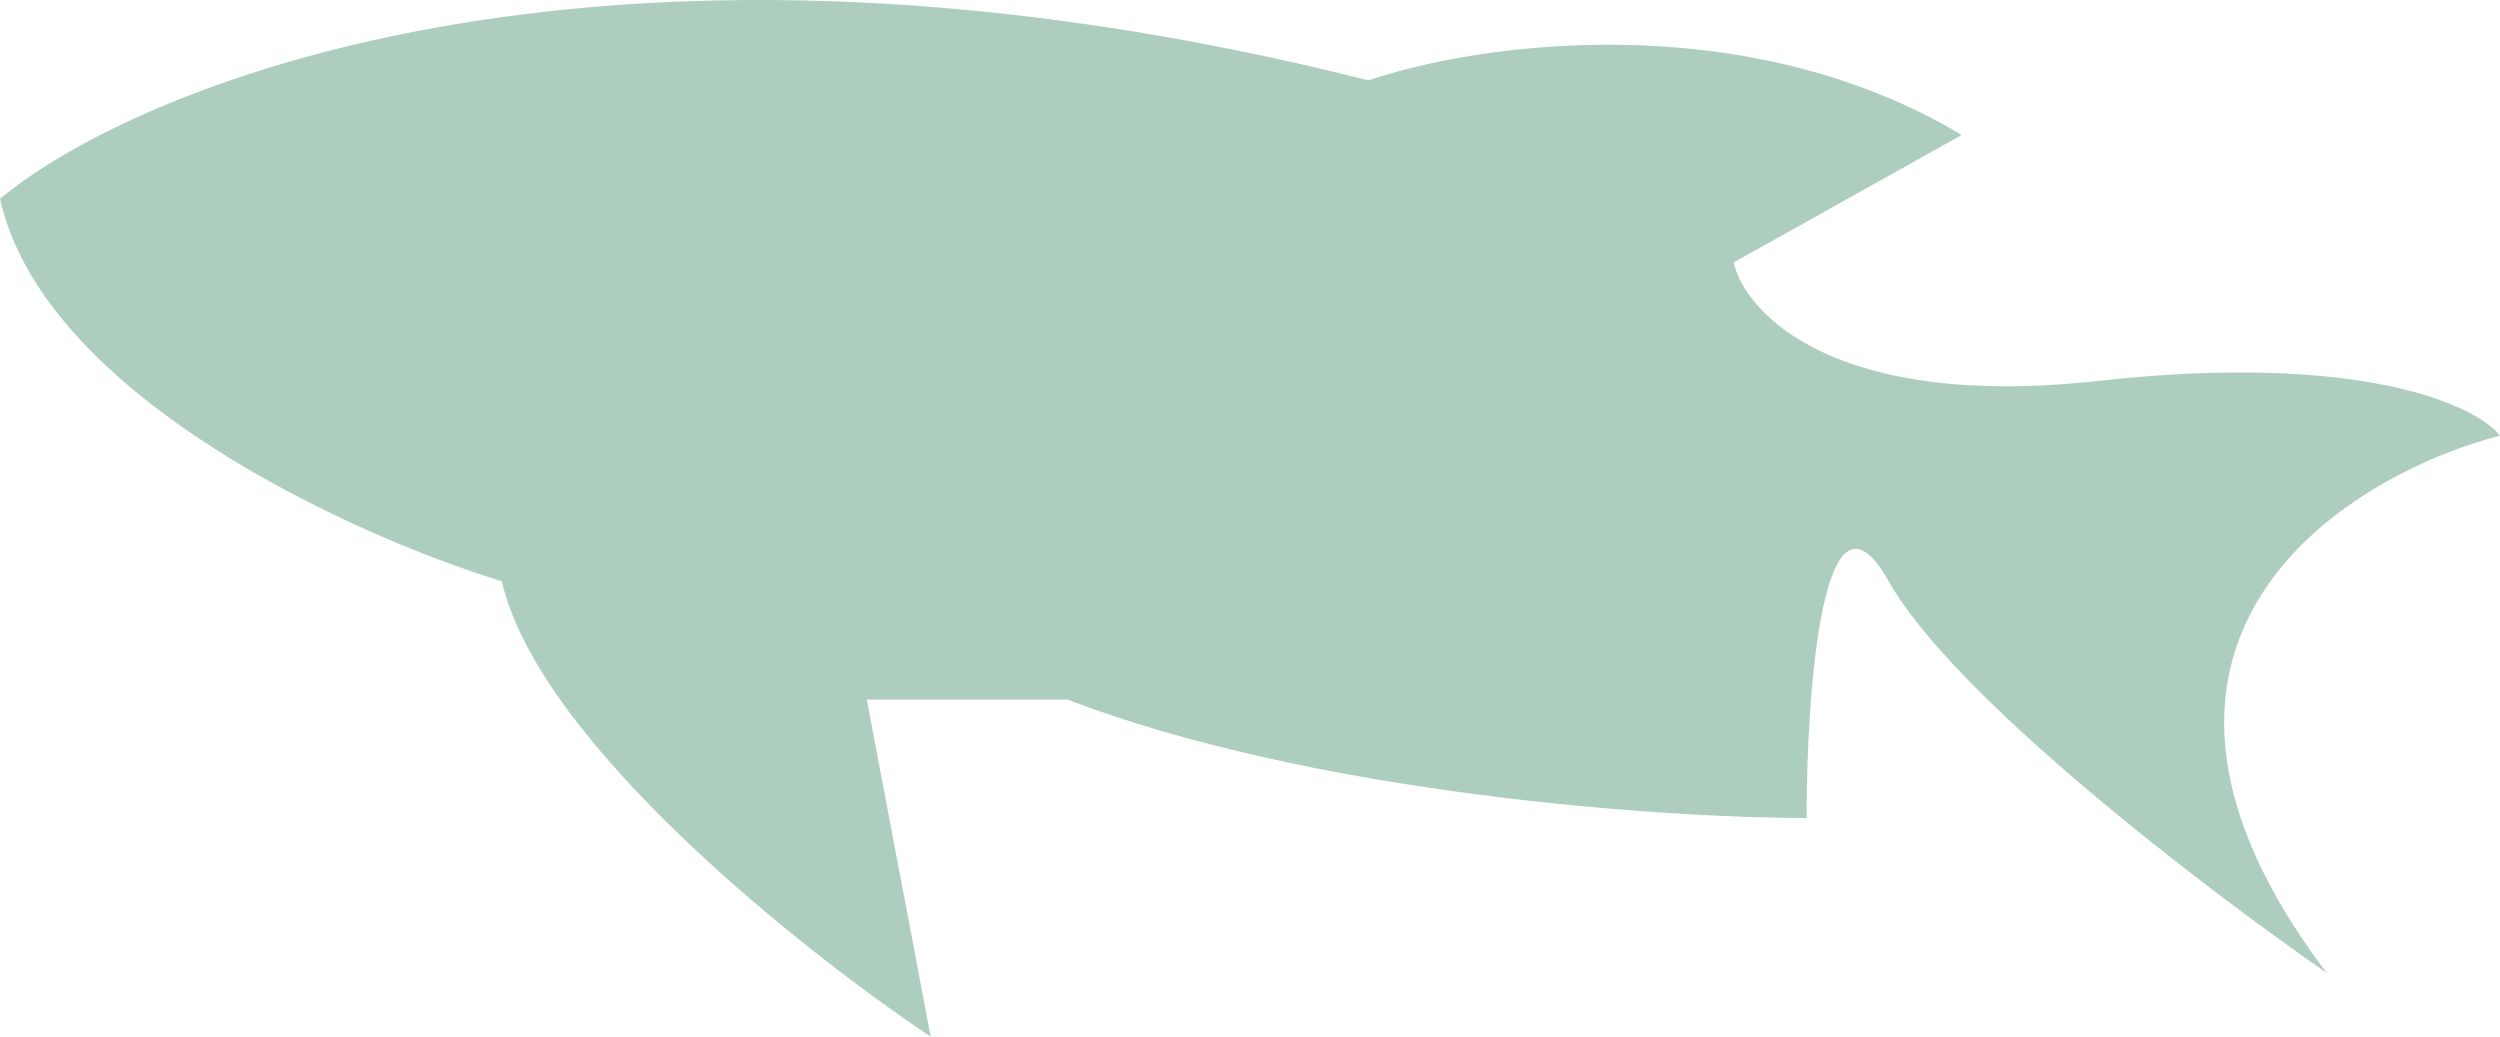
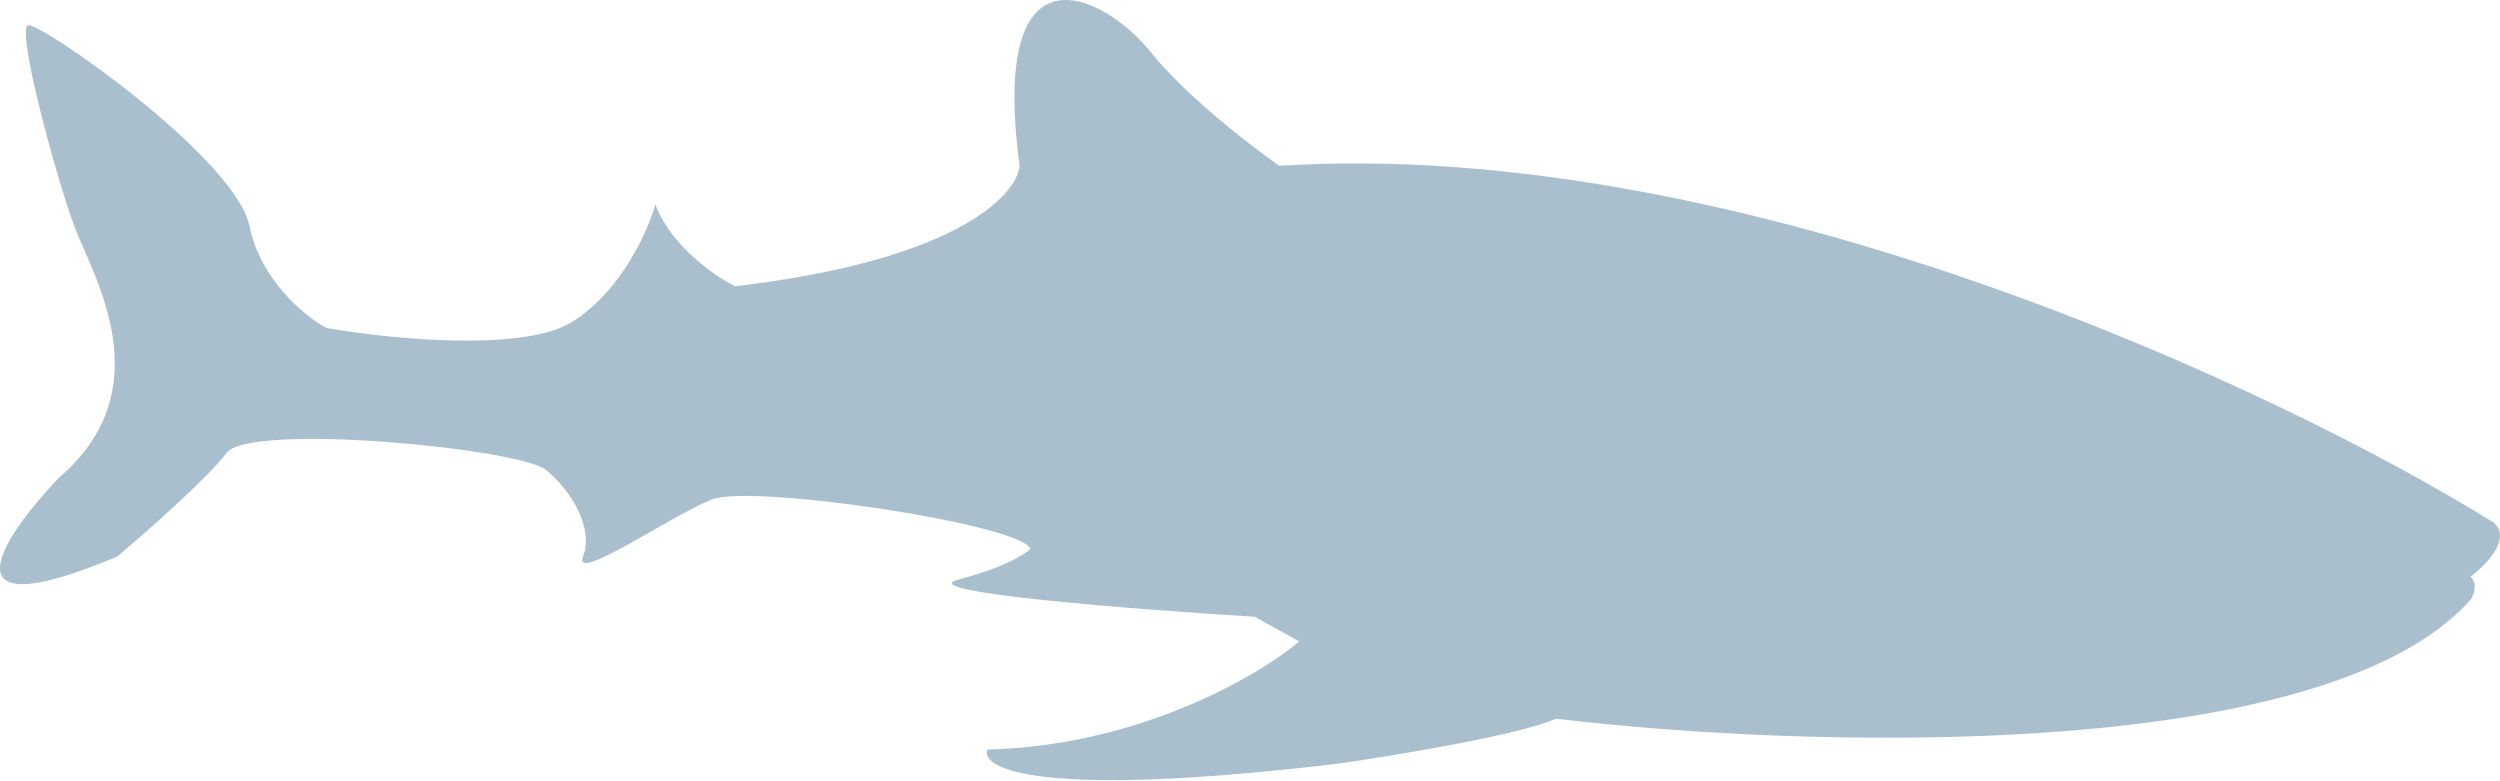
- <svg xmlns="http://www.w3.org/2000/svg" width="164" height="68" viewBox="0 0 164 68" fill="none">
-   <path d="M89.781 5.272C40.461 -7.155 9.377 5.272 0 13.038C2.873 25.942 23.144 35.142 32.92 38.129C35.314 48.644 52.672 62.424 61.051 68L56.861 45.896H70.029C86.309 52.109 109.134 53.662 118.511 53.662C118.511 45.298 119.588 30.483 123.898 38.129C128.207 45.776 144.847 58.441 152.628 63.818C136.347 42.311 153.426 31.359 164 28.571C162.404 26.579 154.902 23.075 137.664 24.986C120.426 26.898 114.521 20.605 113.723 17.22L128.686 8.856C114.321 0.253 96.764 2.882 89.781 5.272Z" fill="#589A7A" fill-opacity="0.49" />
+ <svg xmlns="http://www.w3.org/2000/svg" width="141" height="44" viewBox="0 0 141 44" fill="none">
+   <path d="M72.155 9.351C98.371 7.678 128.736 22.068 140.642 29.472C141.682 30.378 140.209 31.881 139.342 32.52C139.758 32.938 139.515 33.566 139.342 33.827C131.019 43.164 101.486 42.189 87.76 40.534C85.749 41.44 78.773 42.595 75.536 43.06C58.683 45.081 55.279 43.379 55.684 42.276C64.214 42.067 70.971 38.124 73.282 36.179L70.768 34.785C64.093 34.379 51.401 33.391 54.037 32.694C56.672 31.998 57.851 31.243 58.111 30.952C57.591 29.559 42.42 27.294 40.166 28.165C37.912 29.036 32.277 32.956 32.884 31.388C33.49 29.82 32.277 27.73 30.803 26.51C29.329 25.291 14.071 23.81 12.771 25.552C11.731 26.946 8.234 30.023 6.616 31.388C-3.51 35.639 0.201 30.198 3.322 26.946C9.217 21.894 5.229 15.535 4.188 12.748C3.148 9.961 0.894 1.599 1.588 1.424C2.281 1.25 13.291 8.915 14.071 12.748C14.696 15.814 17.221 17.858 18.406 18.497C21.874 19.106 29.503 19.89 32.277 18.148C35.051 16.406 36.554 13.009 36.958 11.528C37.86 13.898 40.339 15.593 41.466 16.145C53.95 14.681 57.36 11.006 57.504 9.351C55.77 -3.715 62.359 -0.231 64.873 2.905C66.884 5.414 70.566 8.247 72.155 9.351Z" fill="#2C6086" fill-opacity="0.4" />
</svg>
